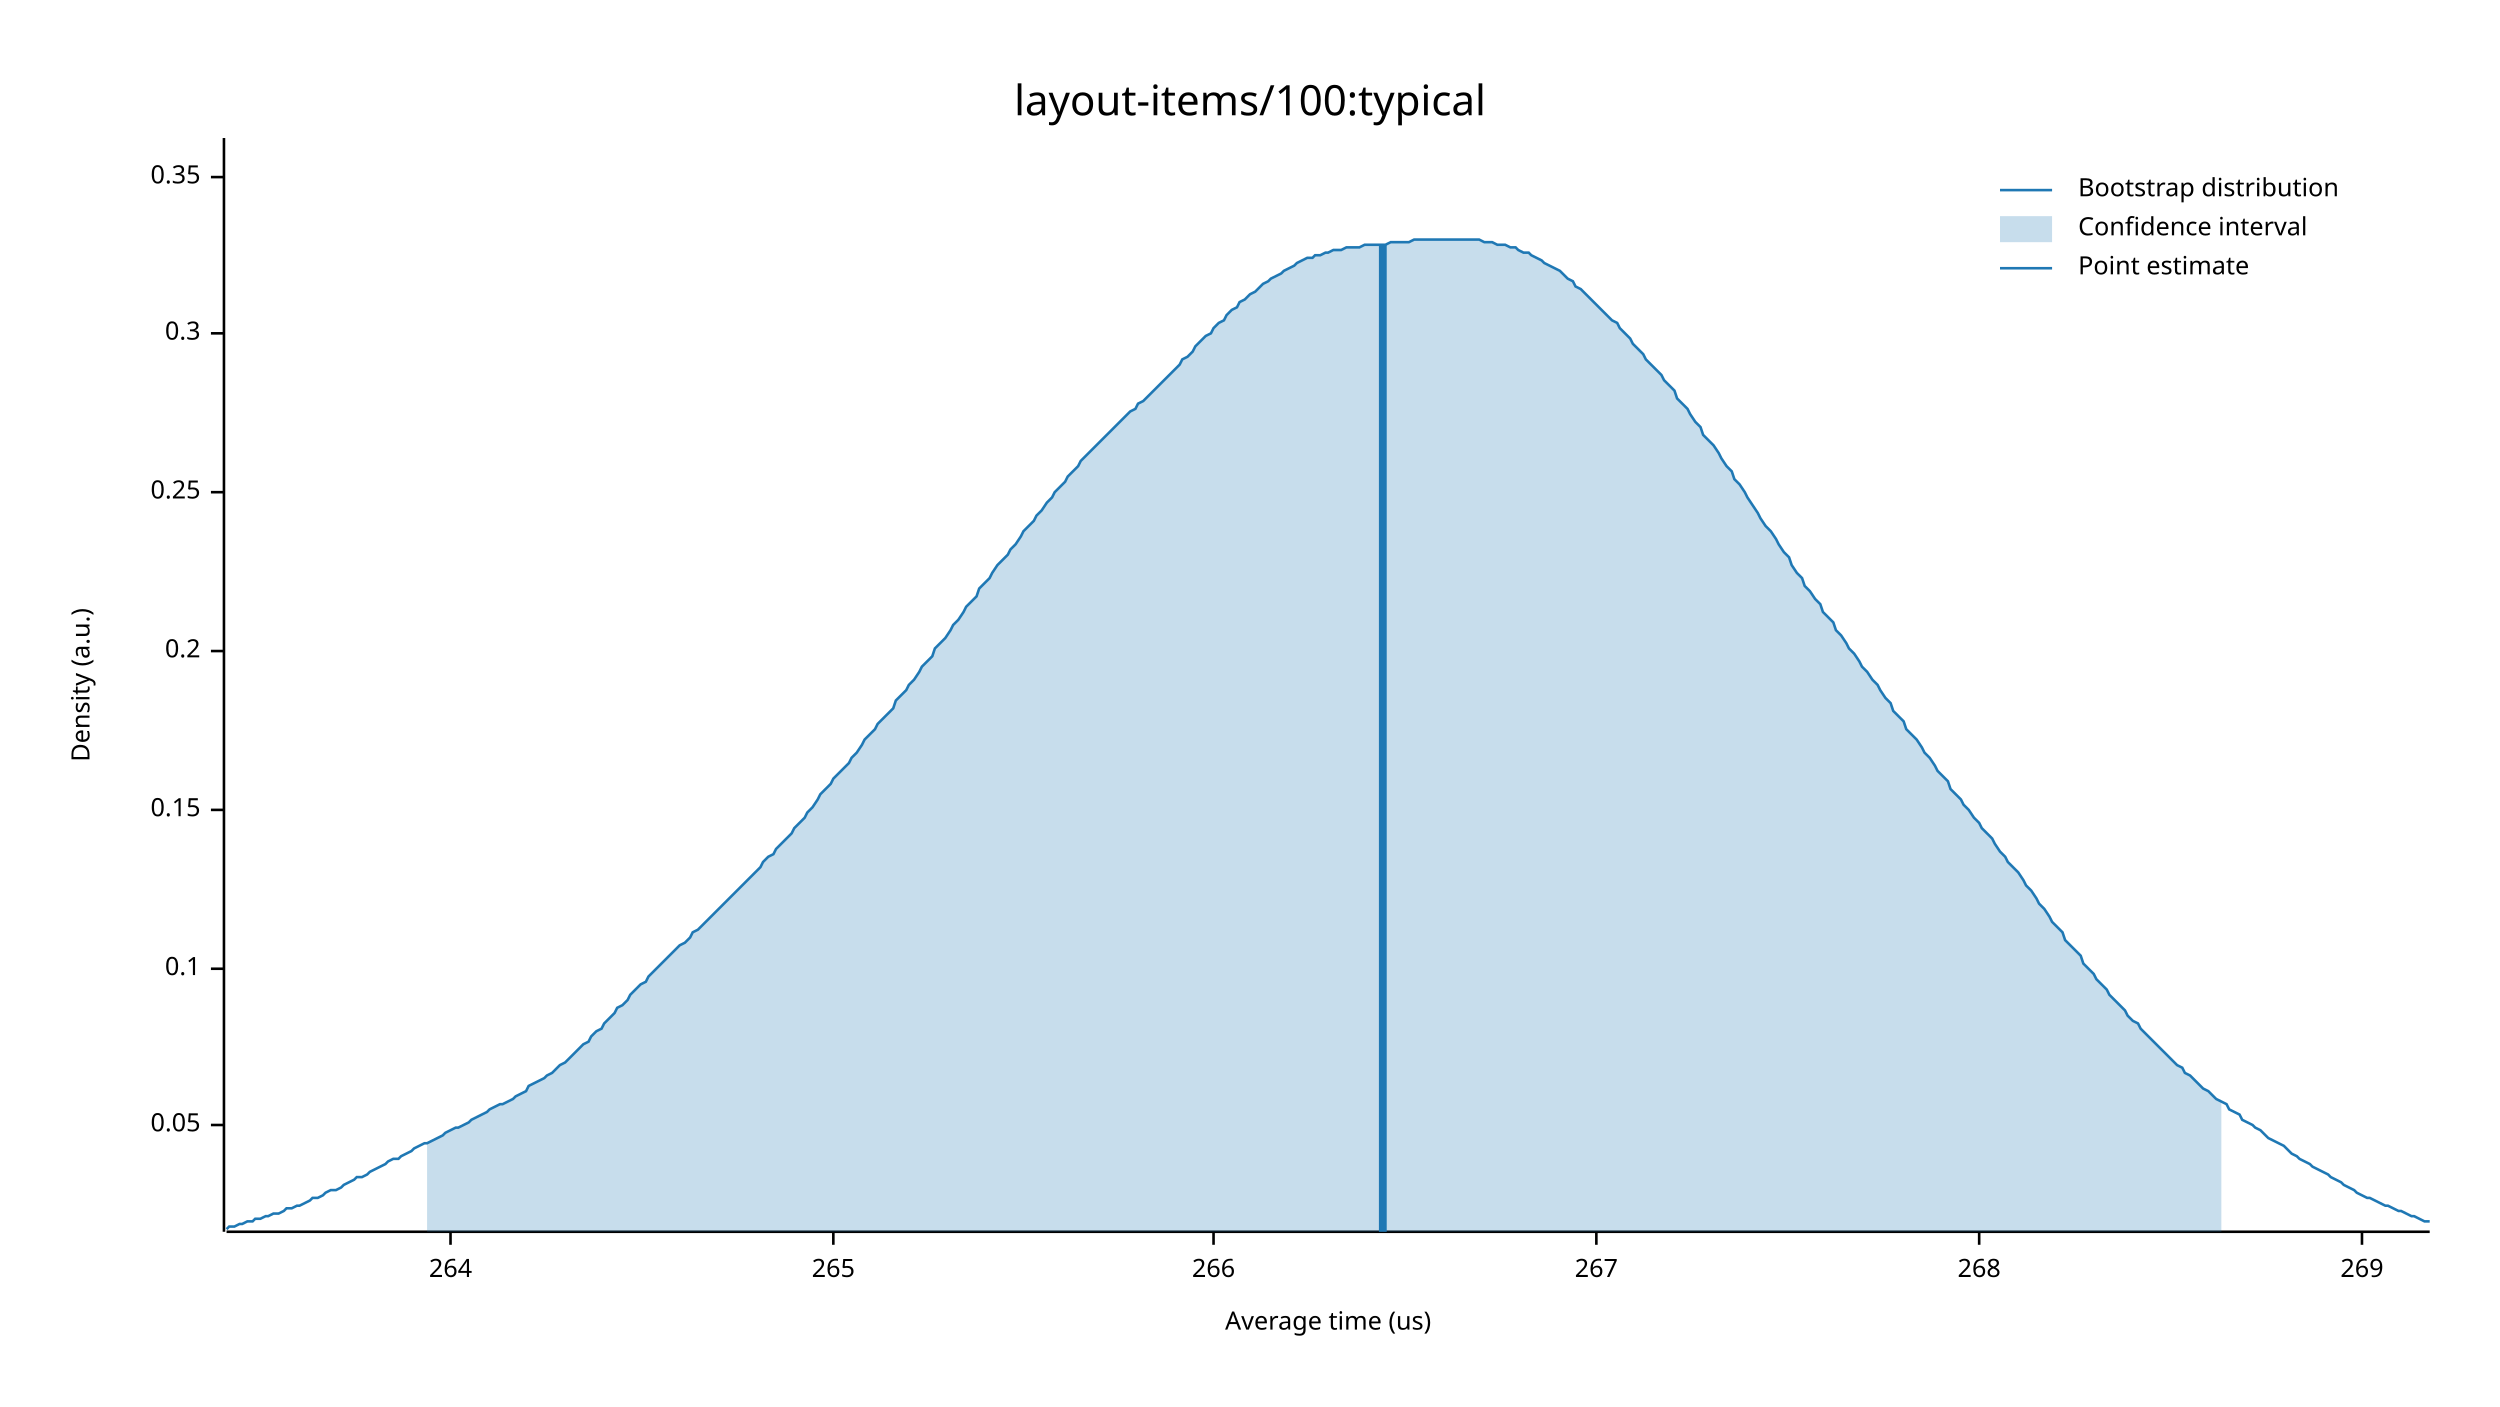
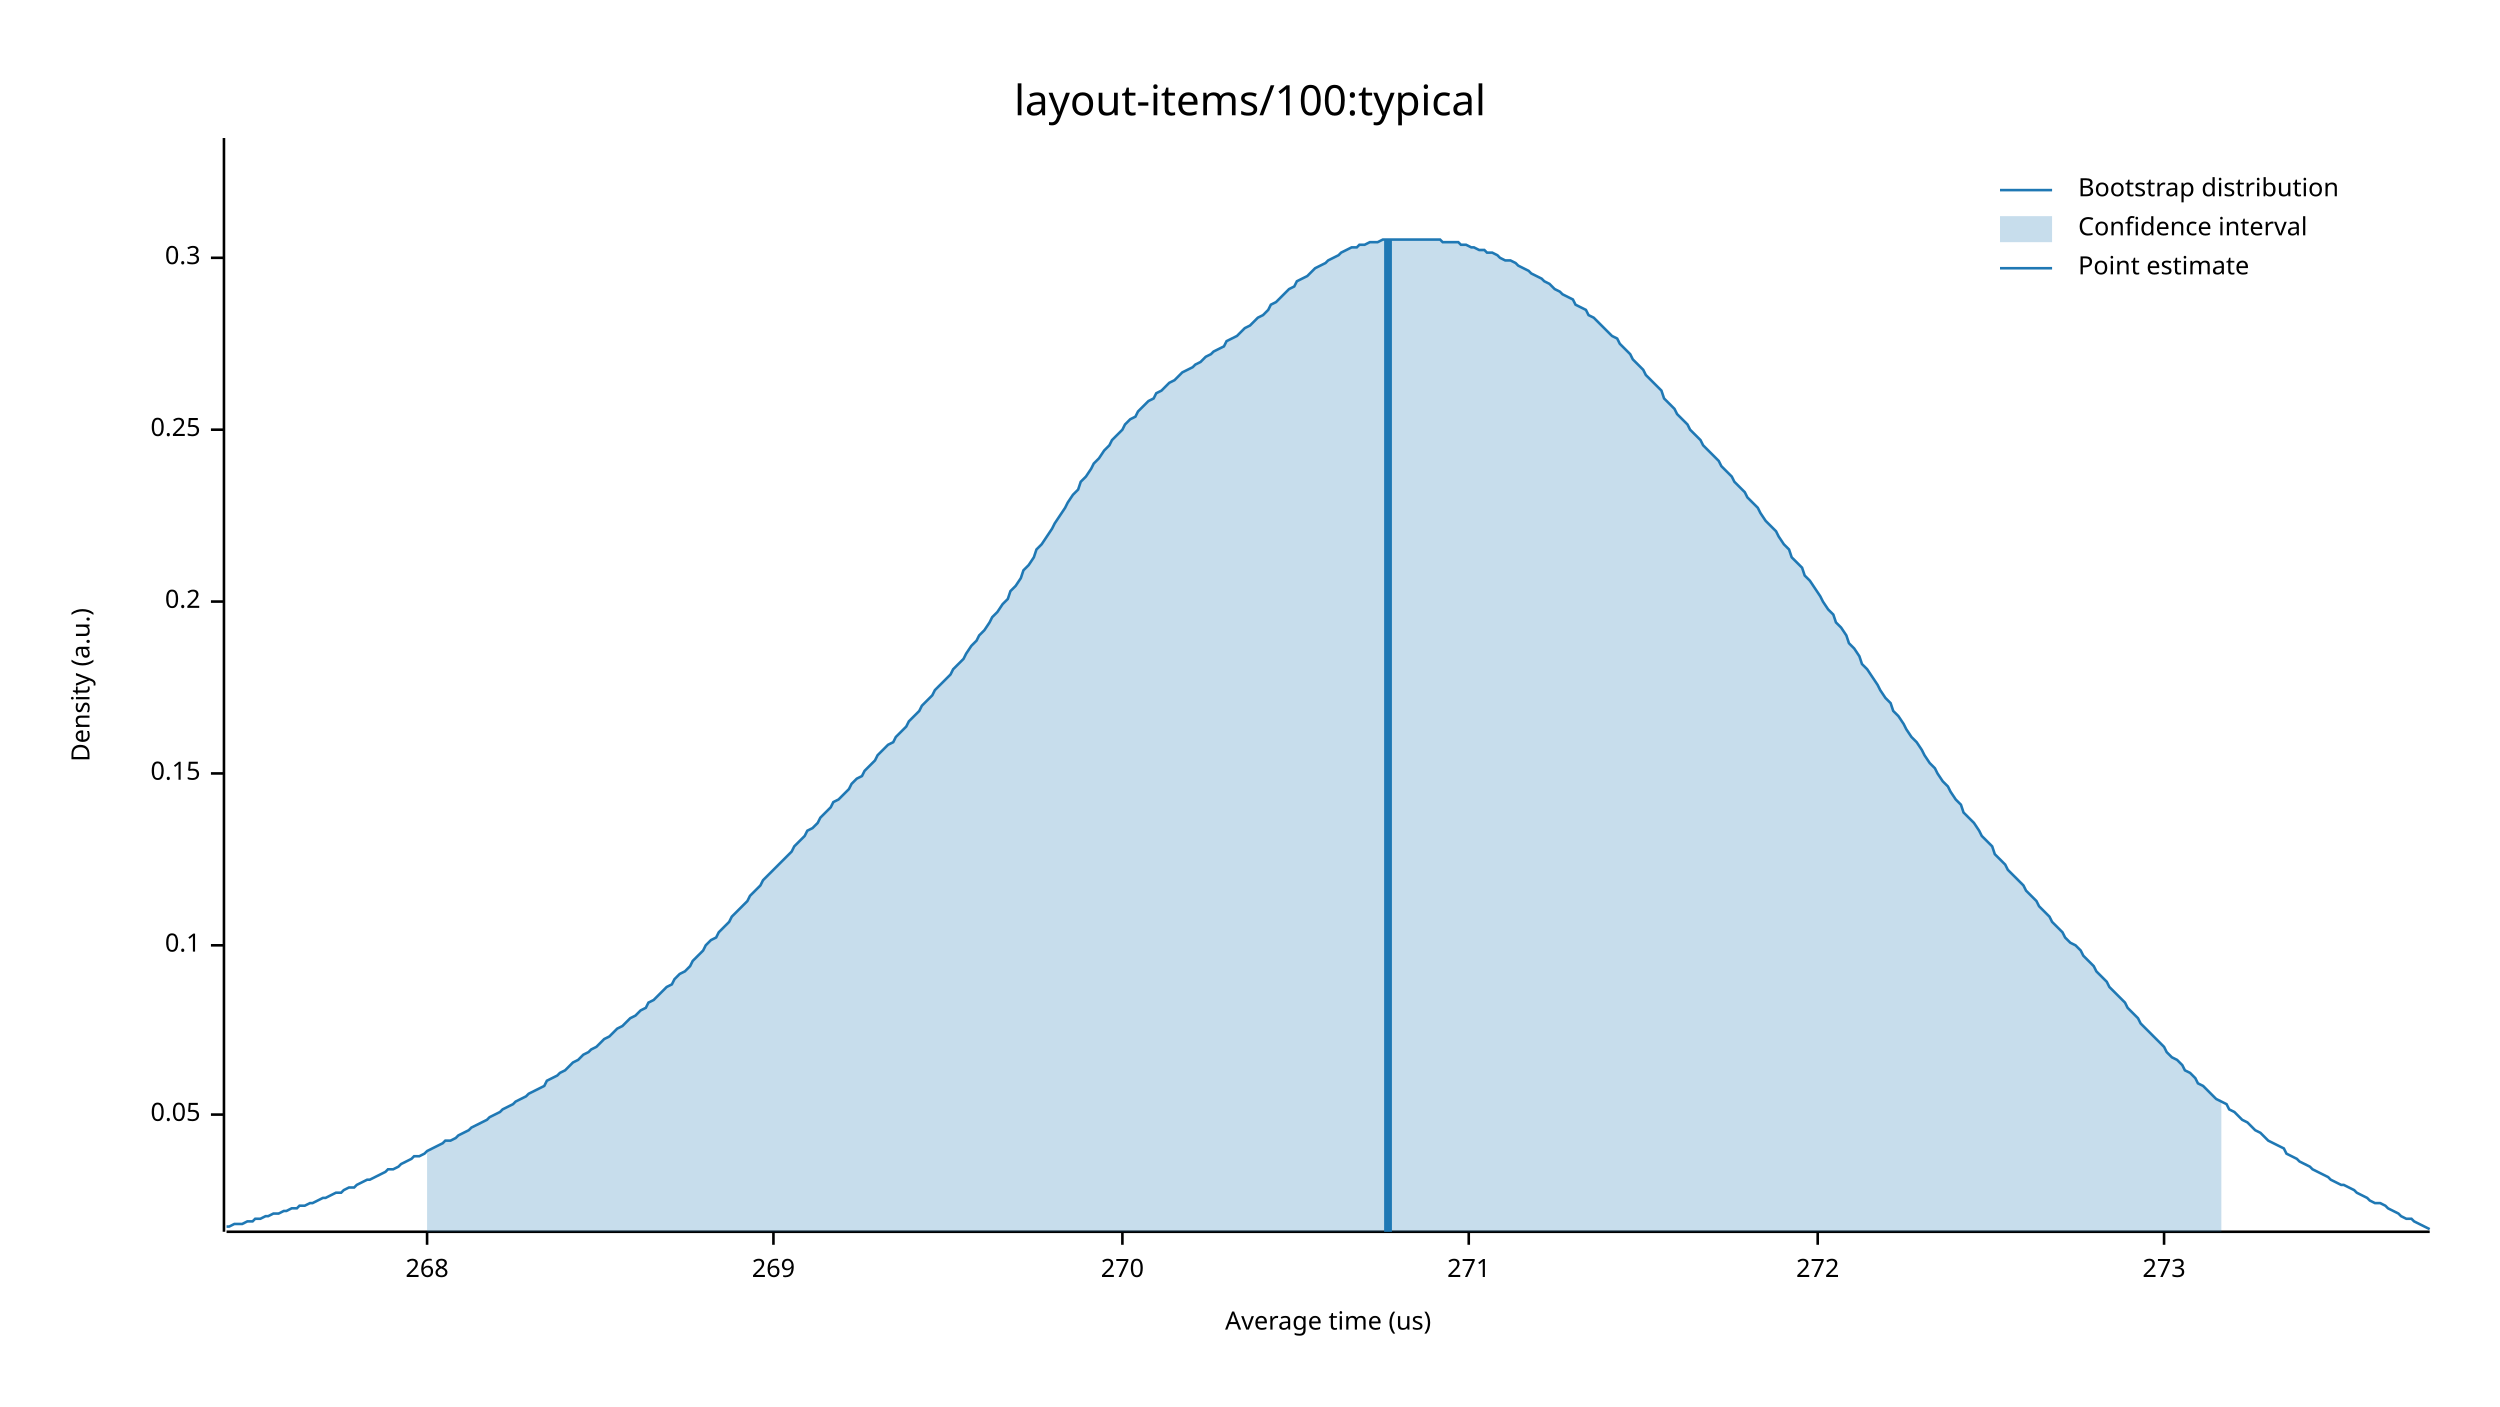
- <svg xmlns="http://www.w3.org/2000/svg" width="960" height="540" viewBox="0 0 960 540">
+ <svg xmlns="http://www.w3.org/2000/svg" style="background-color: white;" width="960" height="540" viewBox="0 0 960 540">
  <text x="480" y="32" dy="0.76em" text-anchor="middle" font-family="sans-serif" font-size="16.129" opacity="1" fill="#000000">
layout-items/100:typical
</text>
  <text x="27" y="263" dy="0.76em" text-anchor="middle" font-family="sans-serif" font-size="9.677" opacity="1" fill="#000000" transform="rotate(270, 27, 263)">
Density (a.u.)
</text>
  <text x="510" y="513" dy="-0.5ex" text-anchor="middle" font-family="sans-serif" font-size="9.677" opacity="1" fill="#000000">
Average time (us)
</text>
  <polyline fill="none" opacity="1" stroke="#000000" stroke-width="1" points="86,53 86,473 " />
-   <text x="77" y="432" dy="0.5ex" text-anchor="end" font-family="sans-serif" font-size="9.677" opacity="1" fill="#000000">
+   <text x="77" y="428" dy="0.5ex" text-anchor="end" font-family="sans-serif" font-size="9.677" opacity="1" fill="#000000">
0.05
</text>
-   <polyline fill="none" opacity="1" stroke="#000000" stroke-width="1" points="81,432 86,432 " />
-   <text x="77" y="372" dy="0.5ex" text-anchor="end" font-family="sans-serif" font-size="9.677" opacity="1" fill="#000000">
+   <polyline fill="none" opacity="1" stroke="#000000" stroke-width="1" points="81,428 86,428 " />
+   <text x="77" y="363" dy="0.5ex" text-anchor="end" font-family="sans-serif" font-size="9.677" opacity="1" fill="#000000">
0.1
</text>
-   <polyline fill="none" opacity="1" stroke="#000000" stroke-width="1" points="81,372 86,372 " />
-   <text x="77" y="311" dy="0.5ex" text-anchor="end" font-family="sans-serif" font-size="9.677" opacity="1" fill="#000000">
+   <polyline fill="none" opacity="1" stroke="#000000" stroke-width="1" points="81,363 86,363 " />
+   <text x="77" y="297" dy="0.5ex" text-anchor="end" font-family="sans-serif" font-size="9.677" opacity="1" fill="#000000">
0.15
</text>
-   <polyline fill="none" opacity="1" stroke="#000000" stroke-width="1" points="81,311 86,311 " />
-   <text x="77" y="250" dy="0.5ex" text-anchor="end" font-family="sans-serif" font-size="9.677" opacity="1" fill="#000000">
+   <polyline fill="none" opacity="1" stroke="#000000" stroke-width="1" points="81,297 86,297 " />
+   <text x="77" y="231" dy="0.5ex" text-anchor="end" font-family="sans-serif" font-size="9.677" opacity="1" fill="#000000">
0.2
</text>
-   <polyline fill="none" opacity="1" stroke="#000000" stroke-width="1" points="81,250 86,250 " />
-   <text x="77" y="189" dy="0.5ex" text-anchor="end" font-family="sans-serif" font-size="9.677" opacity="1" fill="#000000">
+   <polyline fill="none" opacity="1" stroke="#000000" stroke-width="1" points="81,231 86,231 " />
+   <text x="77" y="165" dy="0.5ex" text-anchor="end" font-family="sans-serif" font-size="9.677" opacity="1" fill="#000000">
0.25
</text>
-   <polyline fill="none" opacity="1" stroke="#000000" stroke-width="1" points="81,189 86,189 " />
-   <text x="77" y="128" dy="0.5ex" text-anchor="end" font-family="sans-serif" font-size="9.677" opacity="1" fill="#000000">
+   <polyline fill="none" opacity="1" stroke="#000000" stroke-width="1" points="81,165 86,165 " />
+   <text x="77" y="99" dy="0.5ex" text-anchor="end" font-family="sans-serif" font-size="9.677" opacity="1" fill="#000000">
0.3
</text>
-   <polyline fill="none" opacity="1" stroke="#000000" stroke-width="1" points="81,128 86,128 " />
-   <text x="77" y="68" dy="0.5ex" text-anchor="end" font-family="sans-serif" font-size="9.677" opacity="1" fill="#000000">
- 0.35
- </text>
-   <polyline fill="none" opacity="1" stroke="#000000" stroke-width="1" points="81,68 86,68 " />
+   <polyline fill="none" opacity="1" stroke="#000000" stroke-width="1" points="81,99 86,99 " />
  <polyline fill="none" opacity="1" stroke="#000000" stroke-width="1" points="87,473 933,473 " />
-   <text x="173" y="483" dy="0.76em" text-anchor="middle" font-family="sans-serif" font-size="9.677" opacity="1" fill="#000000">
- 264
- </text>
-   <polyline fill="none" opacity="1" stroke="#000000" stroke-width="1" points="173,473 173,478 " />
-   <text x="320" y="483" dy="0.76em" text-anchor="middle" font-family="sans-serif" font-size="9.677" opacity="1" fill="#000000">
- 265
- </text>
-   <polyline fill="none" opacity="1" stroke="#000000" stroke-width="1" points="320,473 320,478 " />
-   <text x="466" y="483" dy="0.76em" text-anchor="middle" font-family="sans-serif" font-size="9.677" opacity="1" fill="#000000">
- 266
- </text>
-   <polyline fill="none" opacity="1" stroke="#000000" stroke-width="1" points="466,473 466,478 " />
-   <text x="613" y="483" dy="0.76em" text-anchor="middle" font-family="sans-serif" font-size="9.677" opacity="1" fill="#000000">
- 267
- </text>
-   <polyline fill="none" opacity="1" stroke="#000000" stroke-width="1" points="613,473 613,478 " />
-   <text x="760" y="483" dy="0.76em" text-anchor="middle" font-family="sans-serif" font-size="9.677" opacity="1" fill="#000000">
+   <text x="164" y="483" dy="0.76em" text-anchor="middle" font-family="sans-serif" font-size="9.677" opacity="1" fill="#000000">
268
</text>
-   <polyline fill="none" opacity="1" stroke="#000000" stroke-width="1" points="760,473 760,478 " />
-   <text x="907" y="483" dy="0.76em" text-anchor="middle" font-family="sans-serif" font-size="9.677" opacity="1" fill="#000000">
+   <polyline fill="none" opacity="1" stroke="#000000" stroke-width="1" points="164,473 164,478 " />
+   <text x="297" y="483" dy="0.76em" text-anchor="middle" font-family="sans-serif" font-size="9.677" opacity="1" fill="#000000">
269
</text>
-   <polyline fill="none" opacity="1" stroke="#000000" stroke-width="1" points="907,473 907,478 " />
-   <polyline fill="none" opacity="1" stroke="#1F78B4" stroke-width="1" points="87,472 88,471 90,471 92,470 93,470 95,469 97,469 98,468 100,468 102,467 103,467 105,466 107,466 109,465 110,464 112,464 114,463 115,463 117,462 119,461 120,460 122,460 124,459 125,458 127,457 129,457 131,456 132,455 134,454 136,453 137,452 139,452 141,451 142,450 144,449 146,448 148,447 149,446 151,445 153,445 154,444 156,443 158,442 159,441 161,440 163,439 164,439 166,438 168,437 170,436 171,435 173,434 175,433 176,433 178,432 180,431 181,430 183,429 185,428 187,427 188,426 190,425 192,424 193,424 195,423 197,422 198,421 200,420 202,419 203,417 205,416 207,415 209,414 210,413 212,412 214,410 215,409 217,408 219,406 220,405 222,403 224,401 226,400 227,398 229,396 231,395 232,393 234,391 236,389 237,387 239,386 241,384 242,382 244,380 246,378 248,377 249,375 251,373 253,371 254,370 256,368 258,366 259,365 261,363 263,362 265,360 266,358 268,357 270,355 271,354 273,352 275,350 276,349 278,347 280,345 281,344 283,342 285,340 287,338 288,337 290,335 292,333 293,331 295,329 297,328 298,326 300,324 302,322 304,320 305,318 307,316 309,314 310,312 312,310 314,307 315,305 317,303 319,301 320,299 322,297 324,295 326,293 327,291 329,289 331,286 332,284 334,282 336,280 337,278 339,276 341,274 343,272 344,269 346,267 348,265 349,263 351,261 353,258 354,256 356,254 358,252 359,249 361,247 363,245 365,242 366,240 368,238 370,235 371,233 373,231 375,229 376,226 378,224 380,222 381,220 383,217 385,215 387,213 388,211 390,209 392,206 393,204 395,202 397,200 398,198 400,196 402,193 404,191 405,189 407,187 409,185 410,183 412,181 414,179 415,177 417,175 419,173 420,172 422,170 424,168 426,166 427,165 429,163 431,161 432,160 434,158 436,157 437,155 439,154 441,152 443,150 444,149 446,147 448,145 449,144 451,142 453,140 454,138 456,137 458,135 459,133 461,131 463,129 465,128 466,126 468,124 470,123 471,121 473,119 475,118 476,116 478,115 480,113 482,112 483,111 485,109 487,108 488,107 490,106 492,105 493,104 495,103 497,102 498,101 500,100 502,99 504,99 505,98 507,98 509,97 510,97 512,96 514,96 515,96 517,95 519,95 521,95 522,95 524,94 526,94 527,94 529,94 531,94 532,94 534,93 536,93 537,93 539,93 541,93 543,92 544,92 546,92 548,92 549,92 551,92 553,92 554,92 556,92 558,92 560,92 561,92 563,92 565,92 566,92 568,92 570,93 571,93 573,93 575,94 576,94 578,94 580,95 582,95 583,96 585,97 587,97 588,98 590,99 592,100 593,101 595,102 597,103 599,104 600,105 602,107 604,108 605,110 607,111 609,113 610,114 612,116 614,118 615,119 617,121 619,123 621,124 622,126 624,128 626,130 627,132 629,134 631,136 632,138 634,140 636,142 638,144 639,146 641,148 643,150 644,153 646,155 648,157 649,159 651,162 653,164 654,167 656,169 658,171 660,174 661,176 663,179 665,181 666,184 668,186 670,189 671,191 673,194 675,197 676,199 678,202 680,204 682,207 683,209 685,212 687,214 688,217 690,220 692,222 693,225 695,227 697,230 699,232 700,235 702,237 704,239 705,242 707,244 709,247 710,249 712,251 714,254 715,256 717,258 719,261 721,263 722,265 724,268 726,270 727,273 729,275 731,277 732,280 734,282 736,284 738,287 739,289 741,291 743,294 744,296 746,298 748,300 749,303 751,305 753,307 754,309 756,311 758,314 760,316 761,318 763,320 765,322 766,324 768,327 770,329 771,331 773,333 775,335 777,338 778,340 780,342 782,345 783,347 785,349 787,352 788,354 790,356 792,358 793,361 795,363 797,365 799,367 800,370 802,372 804,374 805,376 807,378 809,380 810,382 812,384 814,386 816,388 817,390 819,392 821,393 822,395 824,397 826,399 827,400 829,402 831,404 832,405 834,407 836,409 838,410 839,412 841,413 843,415 844,416 846,418 848,419 849,420 851,422 853,423 855,424 856,426 858,427 860,428 861,430 863,431 865,432 866,433 868,434 870,436 871,437 873,438 875,439 877,440 878,441 880,443 882,444 883,445 885,446 887,447 888,448 890,449 892,450 894,451 895,452 897,453 899,454 900,455 902,456 904,457 905,458 907,459 909,460 910,460 912,461 914,462 916,463 917,463 919,464 921,465 922,465 924,466 926,467 927,467 929,468 931,469 933,469 " />
-   <polygon opacity="0.25" fill="#1F78B4" points="164,439 166,438 168,437 170,436 171,435 173,434 175,433 176,433 178,432 180,431 181,430 183,429 185,428 187,427 188,426 190,425 192,424 193,424 195,423 197,422 198,421 200,420 202,419 203,417 205,416 207,415 209,414 210,413 212,412 214,410 215,409 217,408 219,406 220,405 222,403 224,401 226,400 227,398 229,396 231,395 232,393 234,391 236,389 237,387 239,386 241,384 242,382 244,380 246,378 248,377 249,375 251,373 253,371 254,370 256,368 258,366 259,365 261,363 263,362 265,360 266,358 268,357 270,355 271,354 273,352 275,350 276,349 278,347 280,345 281,344 283,342 285,340 287,338 288,337 290,335 292,333 293,331 295,329 297,328 298,326 300,324 302,322 304,320 305,318 307,316 309,314 310,312 312,310 314,307 315,305 317,303 319,301 320,299 322,297 324,295 326,293 327,291 329,289 331,286 332,284 334,282 336,280 337,278 339,276 341,274 343,272 344,269 346,267 348,265 349,263 351,261 353,258 354,256 356,254 358,252 359,249 361,247 363,245 365,242 366,240 368,238 370,235 371,233 373,231 375,229 376,226 378,224 380,222 381,220 383,217 385,215 387,213 388,211 390,209 392,206 393,204 395,202 397,200 398,198 400,196 402,193 404,191 405,189 407,187 409,185 410,183 412,181 414,179 415,177 417,175 419,173 420,172 422,170 424,168 426,166 427,165 429,163 431,161 432,160 434,158 436,157 437,155 439,154 441,152 443,150 444,149 446,147 448,145 449,144 451,142 453,140 454,138 456,137 458,135 459,133 461,131 463,129 465,128 466,126 468,124 470,123 471,121 473,119 475,118 476,116 478,115 480,113 482,112 483,111 485,109 487,108 488,107 490,106 492,105 493,104 495,103 497,102 498,101 500,100 502,99 504,99 505,98 507,98 509,97 510,97 512,96 514,96 515,96 517,95 519,95 521,95 522,95 524,94 526,94 527,94 529,94 531,94 532,94 534,93 536,93 537,93 539,93 541,93 543,92 544,92 546,92 548,92 549,92 551,92 553,92 554,92 556,92 558,92 560,92 561,92 563,92 565,92 566,92 568,92 570,93 571,93 573,93 575,94 576,94 578,94 580,95 582,95 583,96 585,97 587,97 588,98 590,99 592,100 593,101 595,102 597,103 599,104 600,105 602,107 604,108 605,110 607,111 609,113 610,114 612,116 614,118 615,119 617,121 619,123 621,124 622,126 624,128 626,130 627,132 629,134 631,136 632,138 634,140 636,142 638,144 639,146 641,148 643,150 644,153 646,155 648,157 649,159 651,162 653,164 654,167 656,169 658,171 660,174 661,176 663,179 665,181 666,184 668,186 670,189 671,191 673,194 675,197 676,199 678,202 680,204 682,207 683,209 685,212 687,214 688,217 690,220 692,222 693,225 695,227 697,230 699,232 700,235 702,237 704,239 705,242 707,244 709,247 710,249 712,251 714,254 715,256 717,258 719,261 721,263 722,265 724,268 726,270 727,273 729,275 731,277 732,280 734,282 736,284 738,287 739,289 741,291 743,294 744,296 746,298 748,300 749,303 751,305 753,307 754,309 756,311 758,314 760,316 761,318 763,320 765,322 766,324 768,327 770,329 771,331 773,333 775,335 777,338 778,340 780,342 782,345 783,347 785,349 787,352 788,354 790,356 792,358 793,361 795,363 797,365 799,367 800,370 802,372 804,374 805,376 807,378 809,380 810,382 812,384 814,386 816,388 817,390 819,392 821,393 822,395 824,397 826,399 827,400 829,402 831,404 832,405 834,407 836,409 838,410 839,412 841,413 843,415 844,416 846,418 848,419 849,420 851,422 853,423 853,473 164,473 " />
-   <polyline fill="none" opacity="1" stroke="#1F78B4" stroke-width="3" points="531,473 531,94 " />
+   <polyline fill="none" opacity="1" stroke="#000000" stroke-width="1" points="297,473 297,478 " />
+   <text x="431" y="483" dy="0.76em" text-anchor="middle" font-family="sans-serif" font-size="9.677" opacity="1" fill="#000000">
+ 270
+ </text>
+   <polyline fill="none" opacity="1" stroke="#000000" stroke-width="1" points="431,473 431,478 " />
+   <text x="564" y="483" dy="0.76em" text-anchor="middle" font-family="sans-serif" font-size="9.677" opacity="1" fill="#000000">
+ 271
+ </text>
+   <polyline fill="none" opacity="1" stroke="#000000" stroke-width="1" points="564,473 564,478 " />
+   <text x="698" y="483" dy="0.76em" text-anchor="middle" font-family="sans-serif" font-size="9.677" opacity="1" fill="#000000">
+ 272
+ </text>
+   <polyline fill="none" opacity="1" stroke="#000000" stroke-width="1" points="698,473 698,478 " />
+   <text x="831" y="483" dy="0.76em" text-anchor="middle" font-family="sans-serif" font-size="9.677" opacity="1" fill="#000000">
+ 273
+ </text>
+   <polyline fill="none" opacity="1" stroke="#000000" stroke-width="1" points="831,473 831,478 " />
+   <polyline fill="none" opacity="1" stroke="#1F78B4" stroke-width="1" points="87,471 88,471 90,470 92,470 93,470 95,469 97,469 98,468 100,468 102,467 103,467 105,466 107,466 109,465 110,465 112,464 114,464 115,463 117,463 119,462 120,462 122,461 124,460 125,460 127,459 129,458 131,458 132,457 134,456 136,456 137,455 139,454 141,453 142,453 144,452 146,451 148,450 149,449 151,449 153,448 154,447 156,446 158,445 159,444 161,444 163,443 164,442 166,441 168,440 170,439 171,438 173,438 175,437 176,436 178,435 180,434 181,433 183,432 185,431 187,430 188,429 190,428 192,427 193,426 195,425 197,424 198,423 200,422 202,421 203,420 205,419 207,418 209,417 210,415 212,414 214,413 215,412 217,411 219,409 220,408 222,407 224,405 226,404 227,403 229,402 231,400 232,399 234,398 236,396 237,395 239,394 241,392 242,391 244,390 246,388 248,387 249,385 251,384 253,382 254,381 256,379 258,378 259,376 261,374 263,373 265,371 266,369 268,367 270,365 271,363 273,361 275,360 276,358 278,356 280,354 281,352 283,350 285,348 287,346 288,344 290,342 292,340 293,338 295,336 297,334 298,333 300,331 302,329 304,327 305,325 307,323 309,321 310,319 312,318 314,316 315,314 317,312 319,310 320,308 322,307 324,305 326,303 327,301 329,299 331,298 332,296 334,294 336,292 337,290 339,288 341,286 343,285 344,283 346,281 348,279 349,277 351,275 353,273 354,271 356,269 358,267 359,265 361,263 363,261 365,259 366,257 368,255 370,253 371,251 373,248 375,246 376,244 378,242 380,239 381,237 383,235 385,232 387,230 388,227 390,225 392,222 393,219 395,217 397,214 398,211 400,209 402,206 404,203 405,201 407,198 409,195 410,193 412,190 414,188 415,185 417,183 419,180 420,178 422,176 424,173 426,171 427,169 429,167 431,165 432,163 434,161 436,160 437,158 439,156 441,154 443,153 444,151 446,150 448,148 449,147 451,146 453,144 454,143 456,142 458,141 459,140 461,139 463,137 465,136 466,135 468,134 470,133 471,131 473,130 475,129 476,128 478,126 480,125 482,123 483,122 485,121 487,119 488,117 490,116 492,114 493,113 495,111 497,110 498,108 500,107 502,106 504,104 505,103 507,102 509,101 510,100 512,99 514,98 515,97 517,96 519,95 521,95 522,94 524,94 526,93 527,93 529,93 531,92 532,92 534,92 536,92 537,92 539,92 541,92 543,92 544,92 546,92 548,92 549,92 551,92 553,92 554,93 556,93 558,93 560,93 561,94 563,94 565,95 566,95 568,96 570,96 571,97 573,97 575,98 576,99 578,100 580,100 582,101 583,102 585,103 587,104 588,105 590,106 592,107 593,108 595,109 597,111 599,112 600,113 602,114 604,115 605,117 607,118 609,119 610,121 612,122 614,124 615,125 617,127 619,129 621,130 622,132 624,134 626,136 627,138 629,140 631,142 632,144 634,146 636,148 638,150 639,153 641,155 643,157 644,159 646,161 648,163 649,165 651,167 653,169 654,171 656,173 658,175 660,177 661,179 663,181 665,183 666,185 668,187 670,189 671,191 673,193 675,195 676,197 678,200 680,202 682,204 683,206 685,209 687,211 688,214 690,216 692,218 693,221 695,223 697,226 699,229 700,231 702,234 704,236 705,239 707,241 709,244 710,247 712,249 714,252 715,255 717,257 719,260 721,263 722,265 724,268 726,270 727,273 729,275 731,278 732,280 734,283 736,285 738,288 739,290 741,293 743,295 744,297 746,300 748,302 749,304 751,307 753,309 754,312 756,314 758,316 760,319 761,321 763,323 765,325 766,328 768,330 770,332 771,334 773,336 775,338 777,340 778,342 780,344 782,346 783,348 785,350 787,352 788,354 790,356 792,358 793,360 795,362 797,363 799,365 800,367 802,369 804,371 805,373 807,375 809,377 810,379 812,381 814,383 816,385 817,387 819,389 821,391 822,393 824,395 826,397 827,398 829,400 831,402 832,404 834,406 836,407 838,409 839,411 841,412 843,414 844,416 846,417 848,419 849,420 851,422 853,423 855,424 856,426 858,427 860,429 861,430 863,431 865,433 866,434 868,435 870,437 871,438 873,439 875,440 877,441 878,443 880,444 882,445 883,446 885,447 887,448 888,449 890,450 892,451 894,452 895,453 897,454 899,455 900,455 902,456 904,457 905,458 907,459 909,460 910,461 912,462 914,462 916,463 917,464 919,465 921,466 922,467 924,468 926,468 927,469 929,470 931,471 933,472 " />
+   <polygon opacity="0.25" fill="#1F78B4" points="164,442 166,441 168,440 170,439 171,438 173,438 175,437 176,436 178,435 180,434 181,433 183,432 185,431 187,430 188,429 190,428 192,427 193,426 195,425 197,424 198,423 200,422 202,421 203,420 205,419 207,418 209,417 210,415 212,414 214,413 215,412 217,411 219,409 220,408 222,407 224,405 226,404 227,403 229,402 231,400 232,399 234,398 236,396 237,395 239,394 241,392 242,391 244,390 246,388 248,387 249,385 251,384 253,382 254,381 256,379 258,378 259,376 261,374 263,373 265,371 266,369 268,367 270,365 271,363 273,361 275,360 276,358 278,356 280,354 281,352 283,350 285,348 287,346 288,344 290,342 292,340 293,338 295,336 297,334 298,333 300,331 302,329 304,327 305,325 307,323 309,321 310,319 312,318 314,316 315,314 317,312 319,310 320,308 322,307 324,305 326,303 327,301 329,299 331,298 332,296 334,294 336,292 337,290 339,288 341,286 343,285 344,283 346,281 348,279 349,277 351,275 353,273 354,271 356,269 358,267 359,265 361,263 363,261 365,259 366,257 368,255 370,253 371,251 373,248 375,246 376,244 378,242 380,239 381,237 383,235 385,232 387,230 388,227 390,225 392,222 393,219 395,217 397,214 398,211 400,209 402,206 404,203 405,201 407,198 409,195 410,193 412,190 414,188 415,185 417,183 419,180 420,178 422,176 424,173 426,171 427,169 429,167 431,165 432,163 434,161 436,160 437,158 439,156 441,154 443,153 444,151 446,150 448,148 449,147 451,146 453,144 454,143 456,142 458,141 459,140 461,139 463,137 465,136 466,135 468,134 470,133 471,131 473,130 475,129 476,128 478,126 480,125 482,123 483,122 485,121 487,119 488,117 490,116 492,114 493,113 495,111 497,110 498,108 500,107 502,106 504,104 505,103 507,102 509,101 510,100 512,99 514,98 515,97 517,96 519,95 521,95 522,94 524,94 526,93 527,93 529,93 531,92 532,92 534,92 536,92 537,92 539,92 541,92 543,92 544,92 546,92 548,92 549,92 551,92 553,92 554,93 556,93 558,93 560,93 561,94 563,94 565,95 566,95 568,96 570,96 571,97 573,97 575,98 576,99 578,100 580,100 582,101 583,102 585,103 587,104 588,105 590,106 592,107 593,108 595,109 597,111 599,112 600,113 602,114 604,115 605,117 607,118 609,119 610,121 612,122 614,124 615,125 617,127 619,129 621,130 622,132 624,134 626,136 627,138 629,140 631,142 632,144 634,146 636,148 638,150 639,153 641,155 643,157 644,159 646,161 648,163 649,165 651,167 653,169 654,171 656,173 658,175 660,177 661,179 663,181 665,183 666,185 668,187 670,189 671,191 673,193 675,195 676,197 678,200 680,202 682,204 683,206 685,209 687,211 688,214 690,216 692,218 693,221 695,223 697,226 699,229 700,231 702,234 704,236 705,239 707,241 709,244 710,247 712,249 714,252 715,255 717,257 719,260 721,263 722,265 724,268 726,270 727,273 729,275 731,278 732,280 734,283 736,285 738,288 739,290 741,293 743,295 744,297 746,300 748,302 749,304 751,307 753,309 754,312 756,314 758,316 760,319 761,321 763,323 765,325 766,328 768,330 770,332 771,334 773,336 775,338 777,340 778,342 780,344 782,346 783,348 785,350 787,352 788,354 790,356 792,358 793,360 795,362 797,363 799,365 800,367 802,369 804,371 805,373 807,375 809,377 810,379 812,381 814,383 816,385 817,387 819,389 821,391 822,393 824,395 826,397 827,398 829,400 831,402 832,404 834,406 836,407 838,409 839,411 841,412 843,414 844,416 846,417 848,419 849,420 851,422 853,423 853,473 164,473 " />
+   <polyline fill="none" opacity="1" stroke="#1F78B4" stroke-width="3" points="533,473 533,92 " />
  <text x="798" y="68" dy="0.76em" text-anchor="start" font-family="sans-serif" font-size="9.677" opacity="1" fill="#000000">
Bootstrap distribution
</text>
  <text x="798" y="83" dy="0.76em" text-anchor="start" font-family="sans-serif" font-size="9.677" opacity="1" fill="#000000">
Confidence interval
</text>
  <text x="798" y="98" dy="0.76em" text-anchor="start" font-family="sans-serif" font-size="9.677" opacity="1" fill="#000000">
Point estimate
</text>
  <polyline fill="none" opacity="1" stroke="#1F78B4" stroke-width="1" points="768,73 788,73 " />
  <rect x="768" y="83" width="20" height="10" opacity="0.25" fill="#1F78B4" stroke="none" />
  <polyline fill="none" opacity="1" stroke="#1F78B4" stroke-width="1" points="768,103 788,103 " />
</svg>
